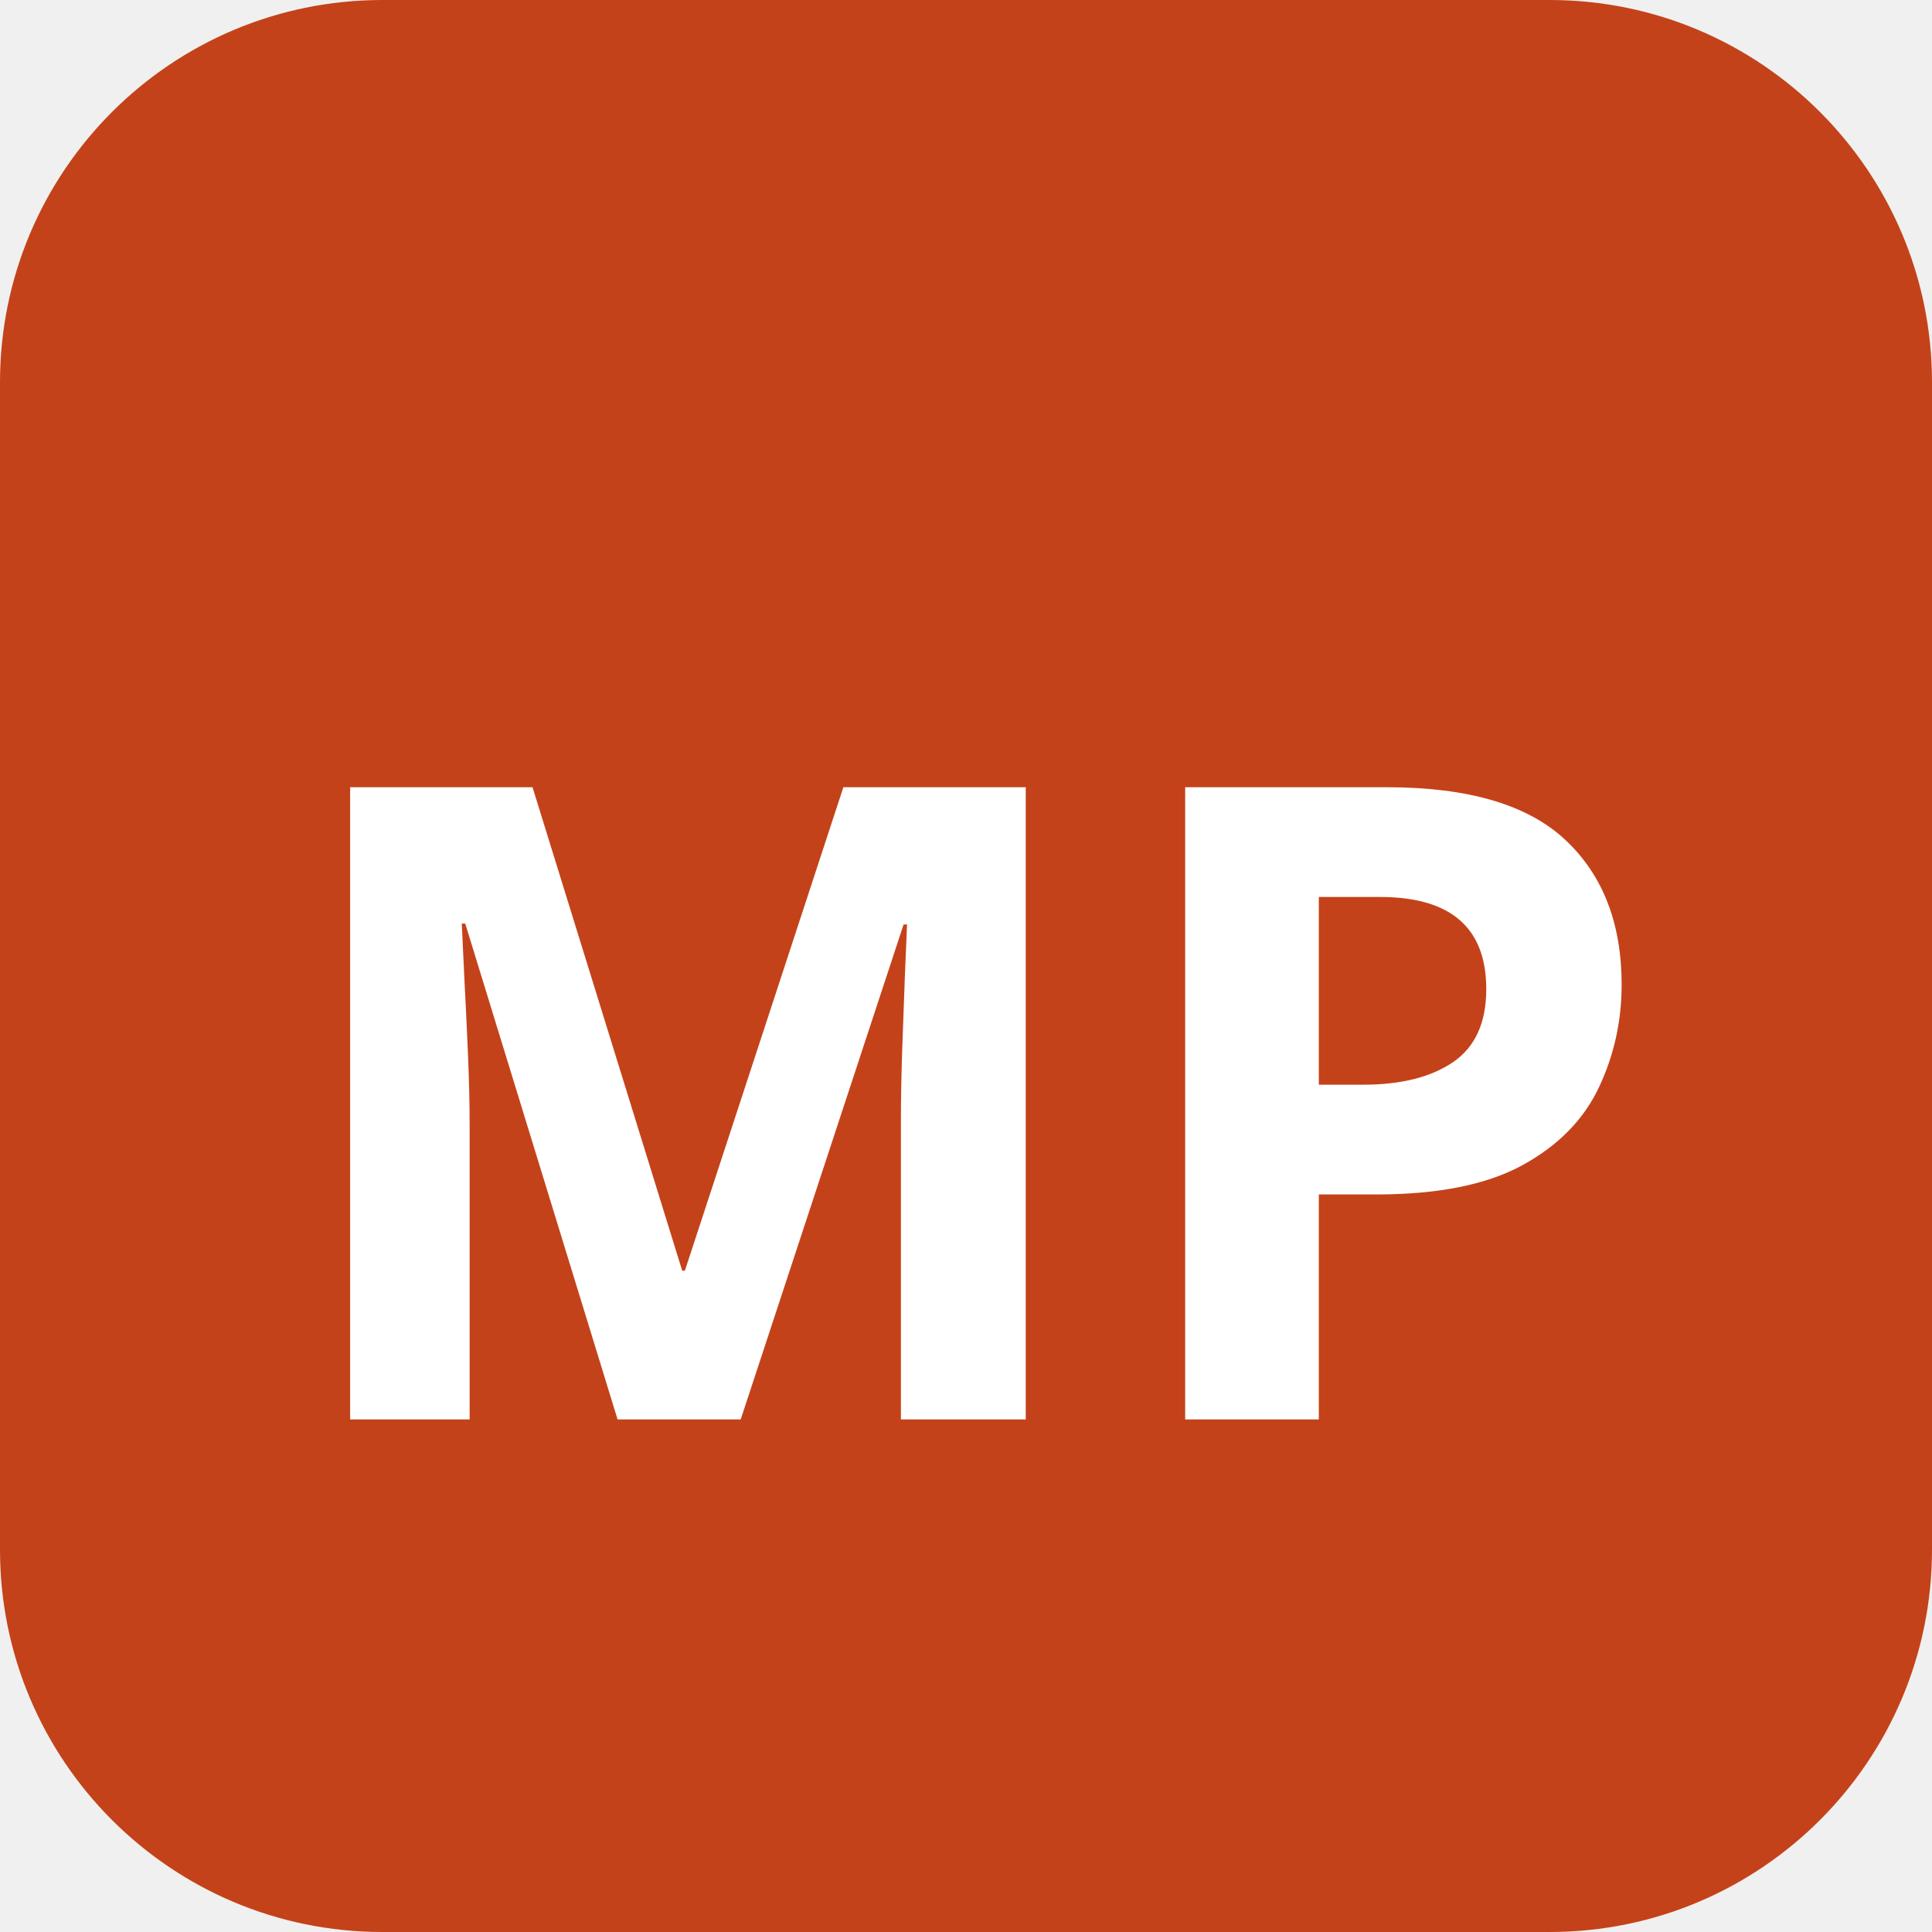
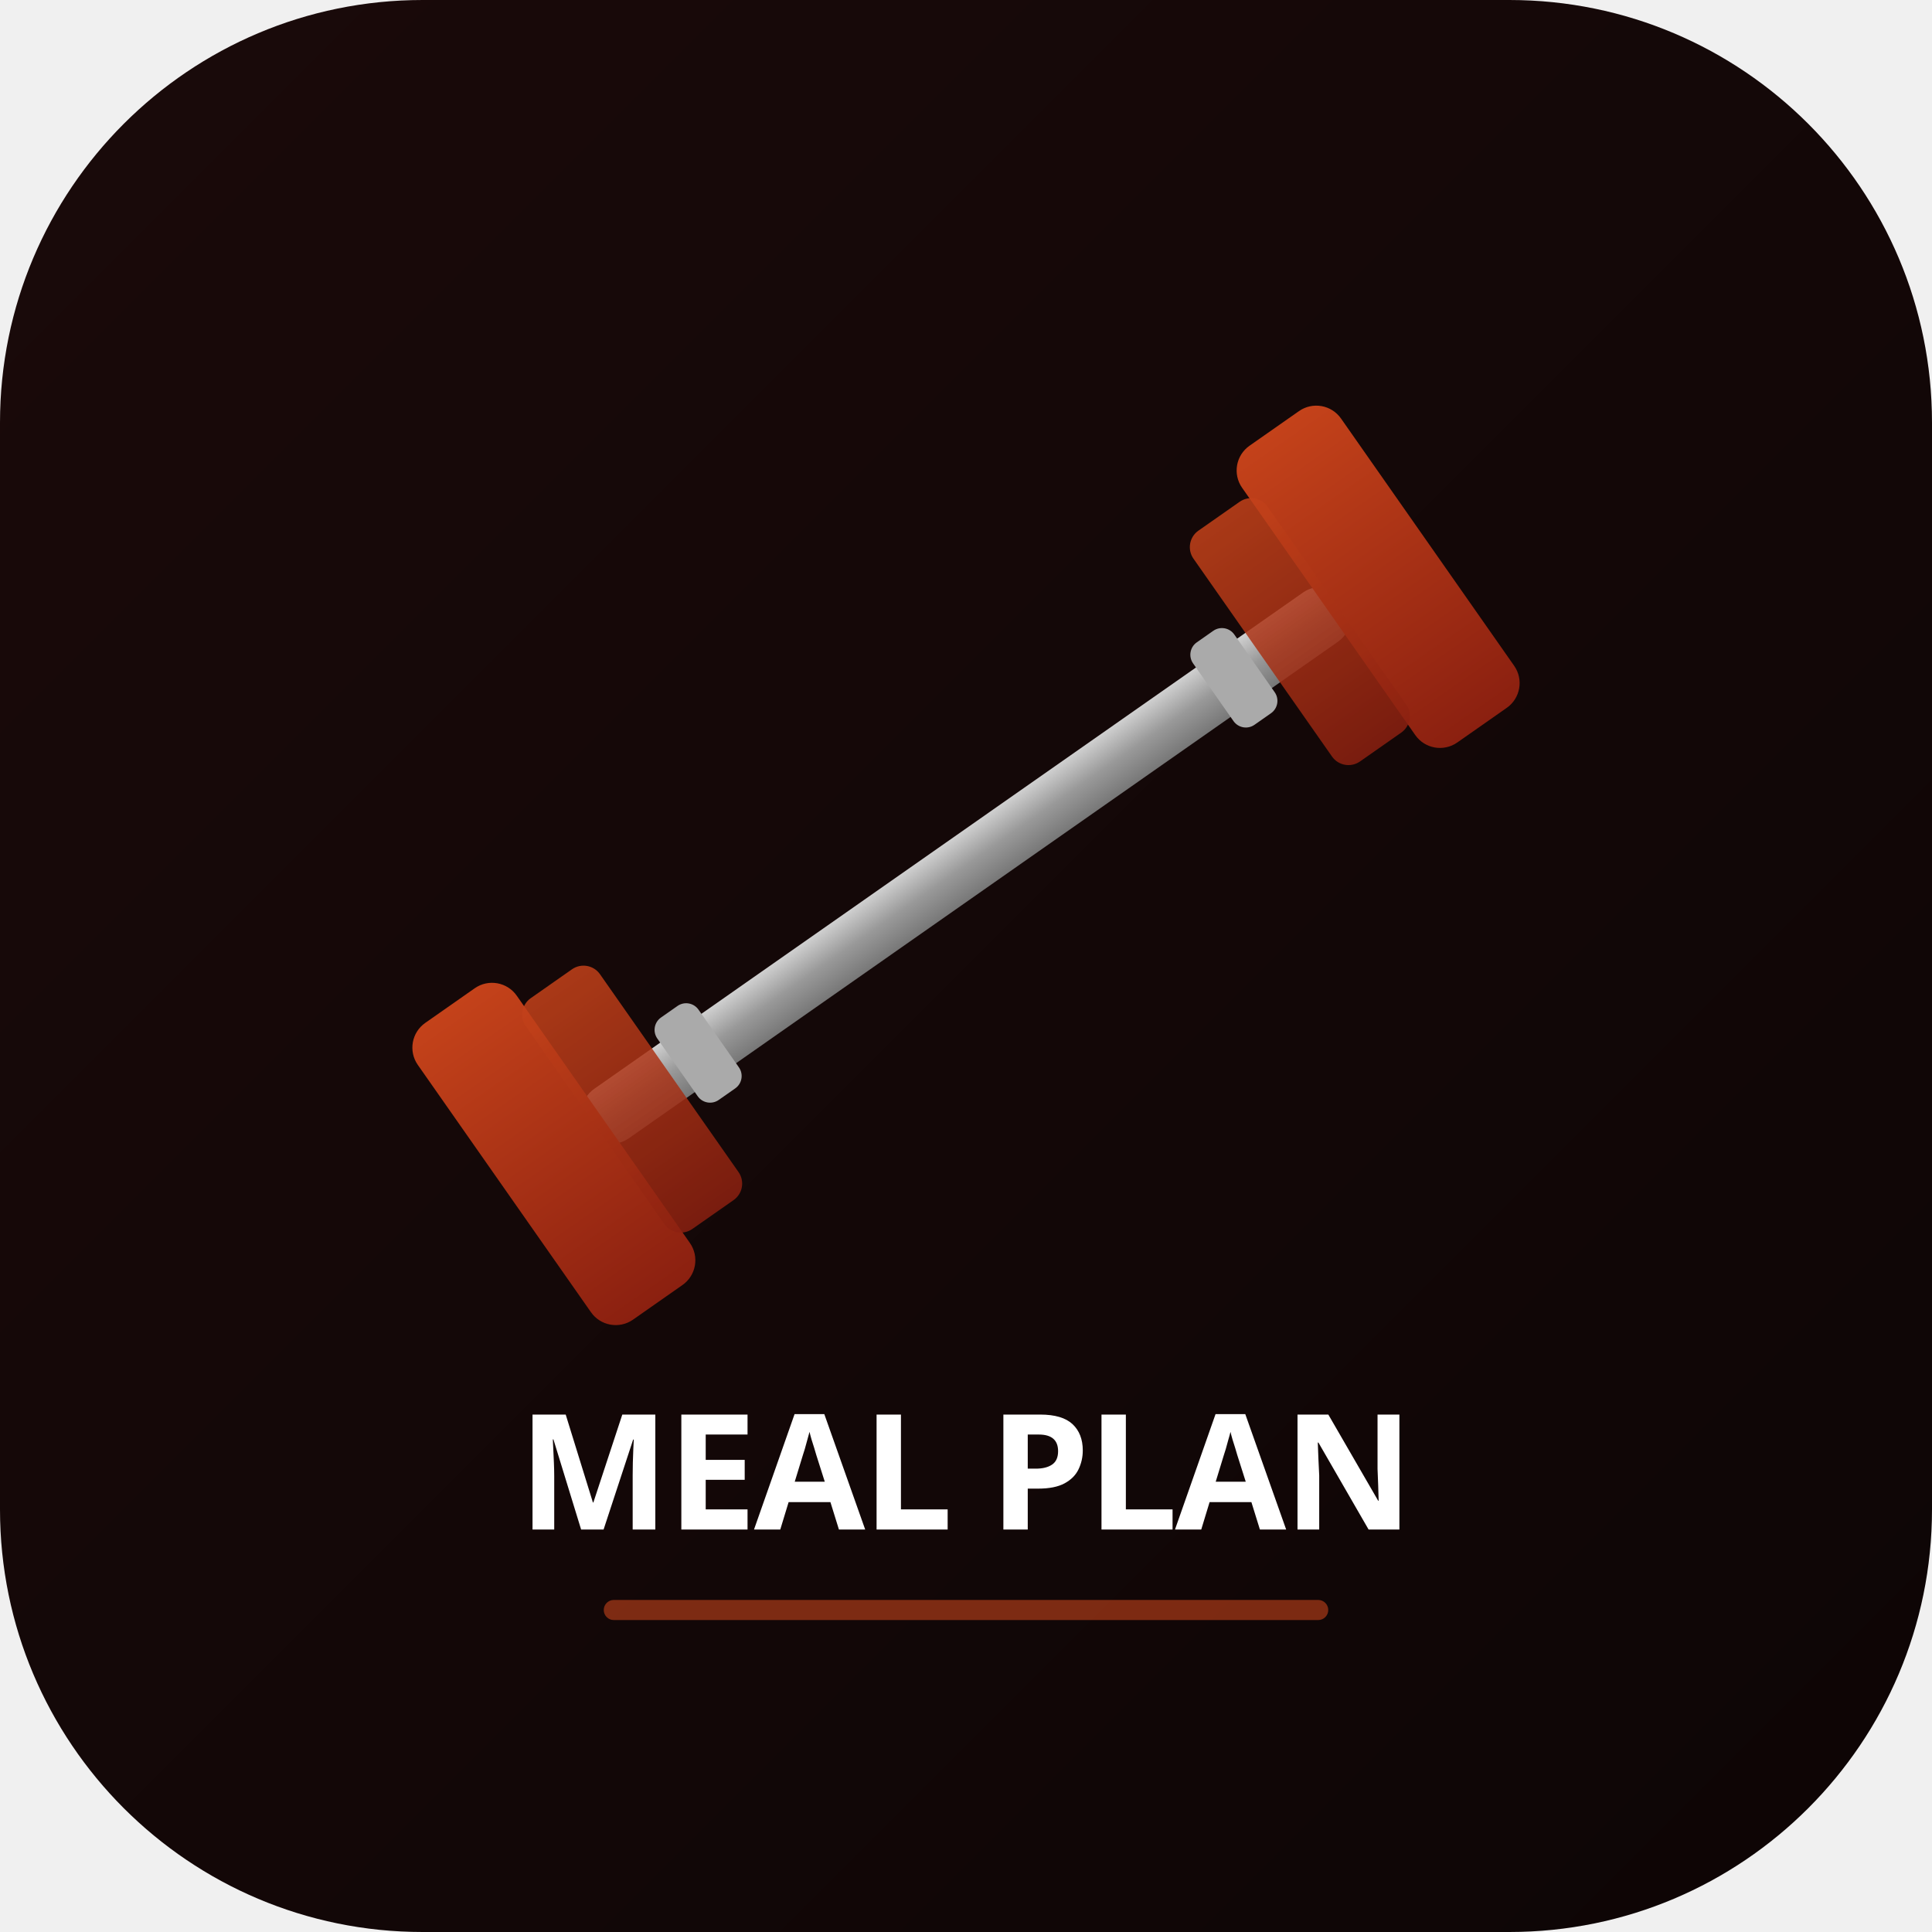
<svg xmlns="http://www.w3.org/2000/svg" viewBox="0 0 192 192">
-   <rect width="192" height="192" rx="38" fill="#c4421a" />
-   <text x="96" y="110" font-family="system-ui, sans-serif" font-size="88" font-weight="800" fill="white" text-anchor="middle" dominant-baseline="middle">MP</text>
+   <defs>
+     <linearGradient id="bg" x1="0" y1="0" x2="1" y2="1">
+       <stop offset="0%" stop-color="#1a0a0a" />
+       <stop offset="100%" stop-color="#0d0505" />
+     </linearGradient>
+     <linearGradient id="red" x1="0" y1="0" x2="0" y2="1">
+       <stop offset="0%" stop-color="#c4421a" />
+       <stop offset="100%" stop-color="#8b2010" />
+     </linearGradient>
+     <linearGradient id="bar" x1="0" y1="0" x2="0" y2="1">
+       <stop offset="0%" stop-color="#d0d0d0" />
+       <stop offset="50%" stop-color="#999" />
+       <stop offset="100%" stop-color="#777" />
+     </linearGradient>
+   </defs>
+   <rect width="192" height="192" rx="42" fill="url(#bg)" />
+   <g transform="translate(96, 86) rotate(-35)">
+     <rect x="-46" y="-3" width="92" height="6" rx="3" fill="url(#bar)" />
+     <rect x="-56" y="-18" width="12" height="36" rx="3" fill="url(#red)" />
+     <rect x="-45" y="-14" width="9" height="28" rx="2" fill="url(#red)" opacity="0.85" />
+     <rect x="44" y="-18" width="12" height="36" rx="3" fill="url(#red)" />
+     <rect x="36" y="-14" width="9" height="28" rx="2" fill="url(#red)" opacity="0.85" />
+     <rect x="-35" y="-5" width="5" height="10" rx="1.5" fill="#aaa" />
+     <rect x="30" y="-5" width="5" height="10" rx="1.5" fill="#aaa" />
+   </g>
+   <text x="96" y="152" font-family="system-ui, sans-serif" font-size="16" font-weight="800" fill="#ffffff" text-anchor="middle" letter-spacing="-0.3">MEAL PLAN</text>
+   <rect x="60" y="159" width="72" height="2" rx="1" fill="#c4421a" opacity="0.6" />
</svg>
